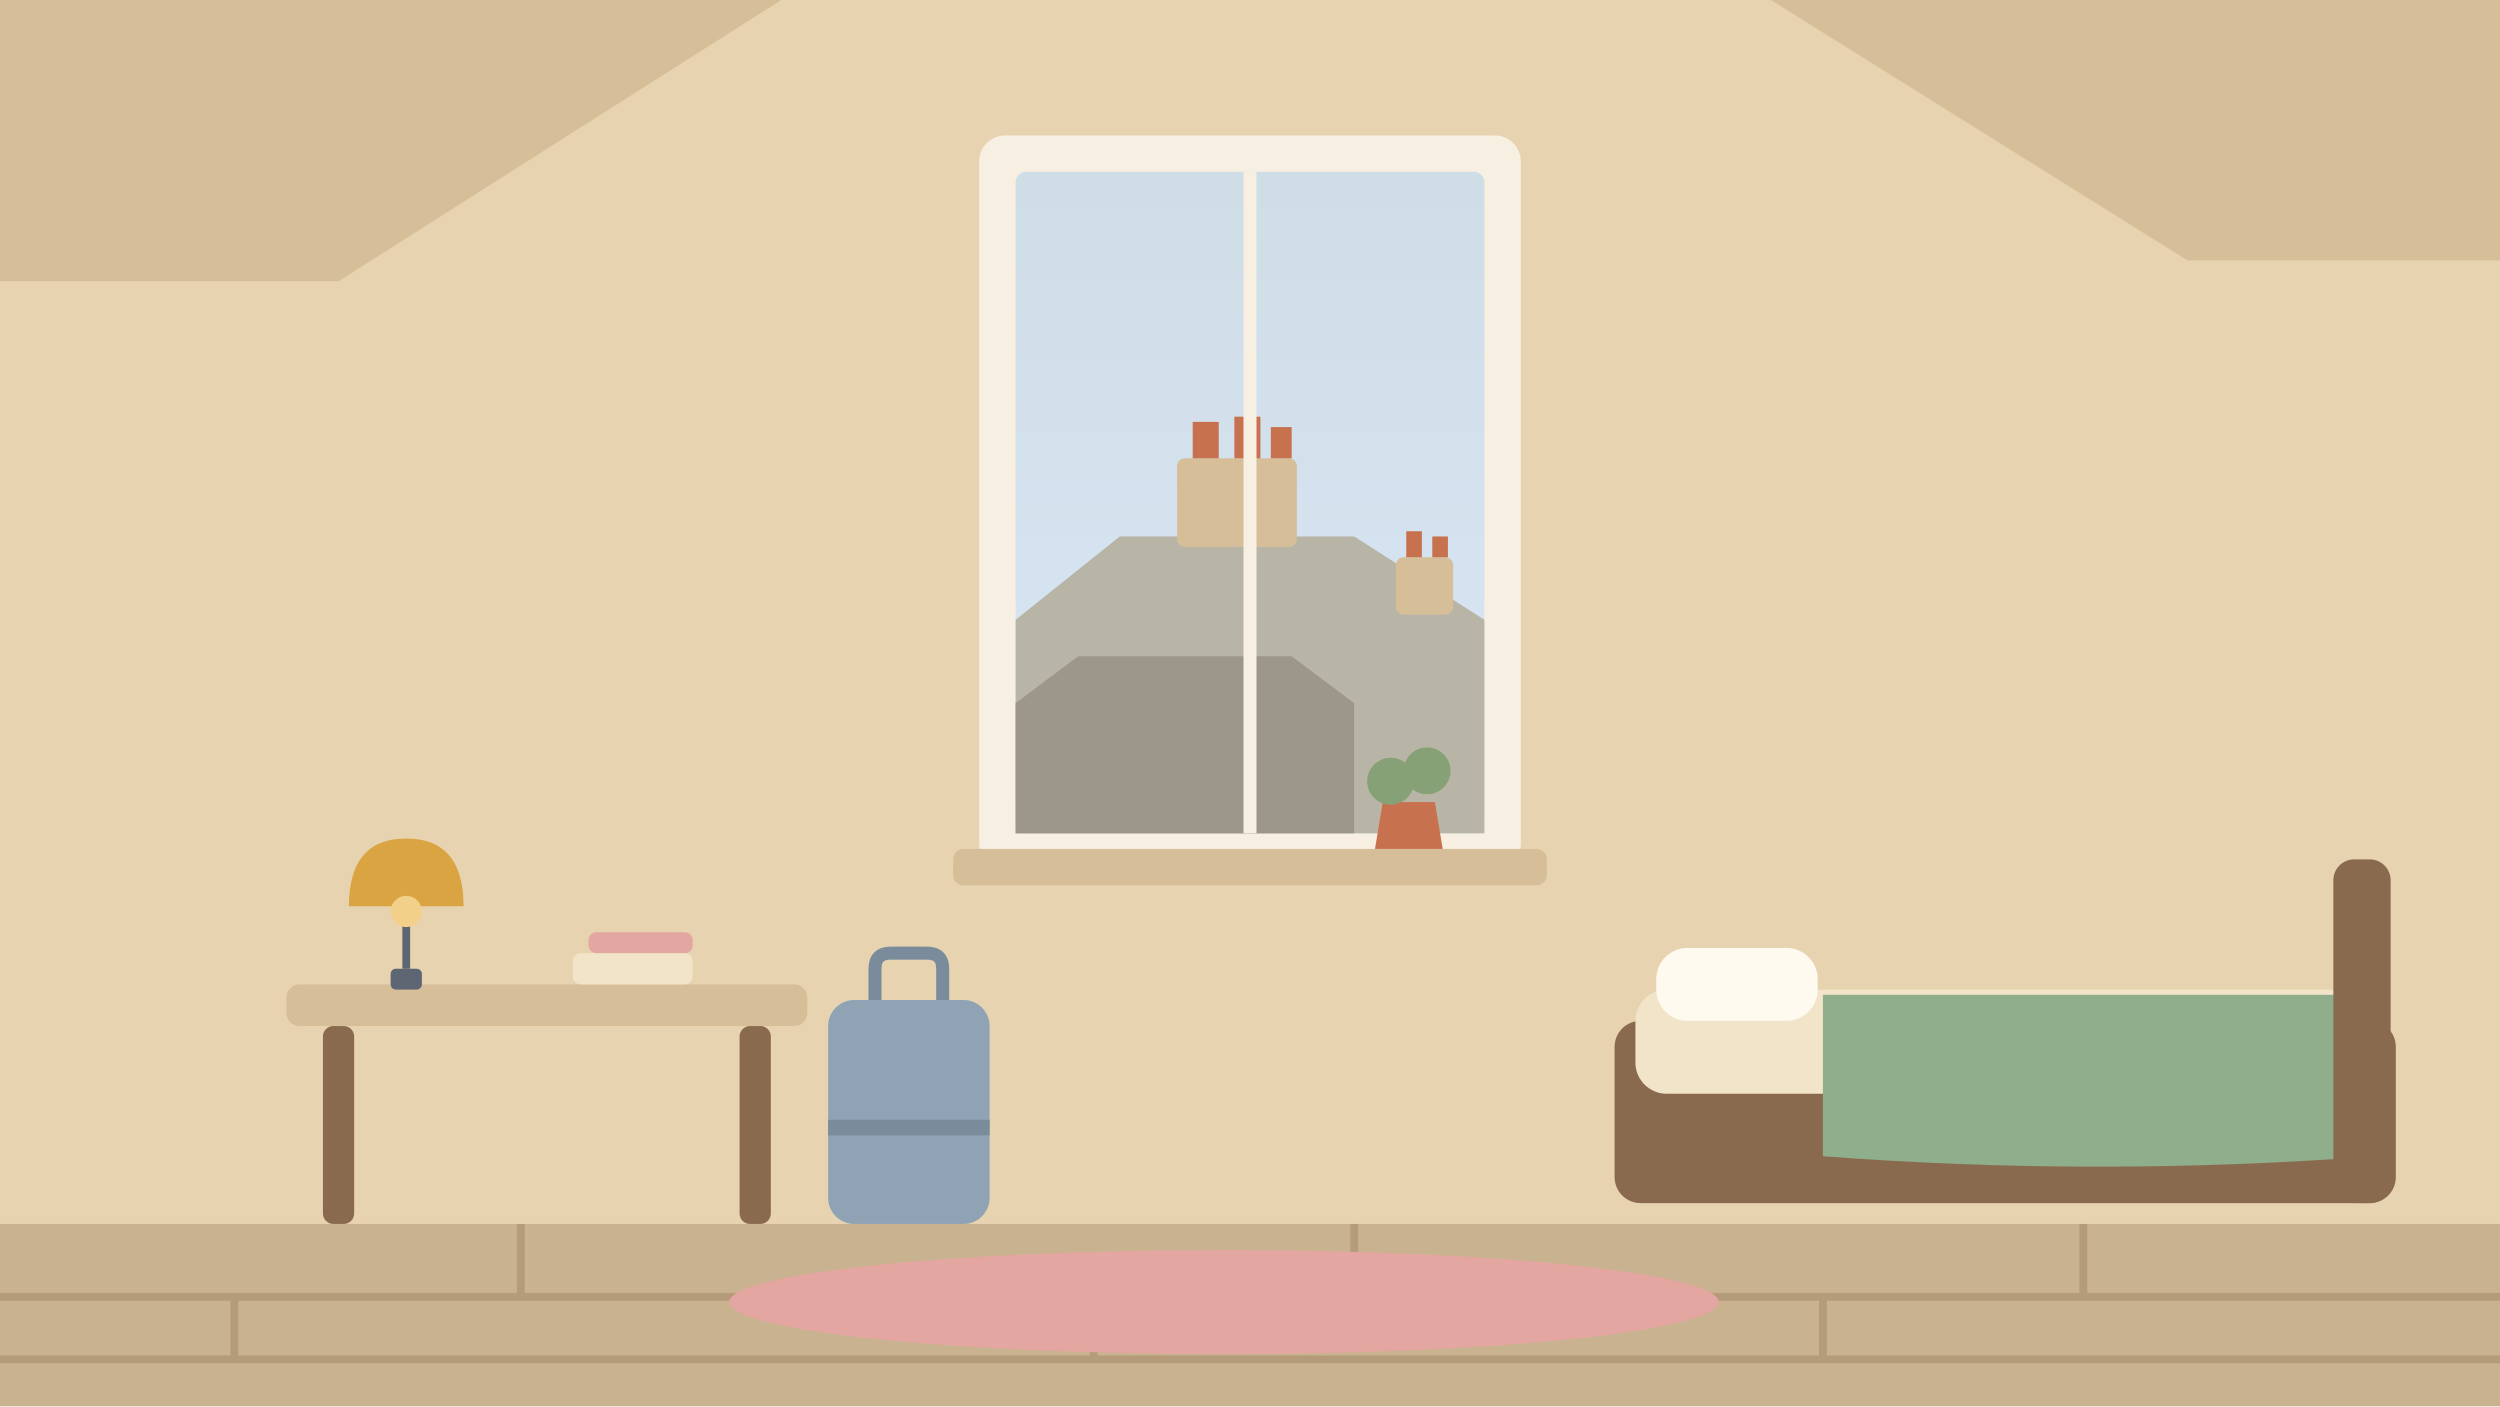
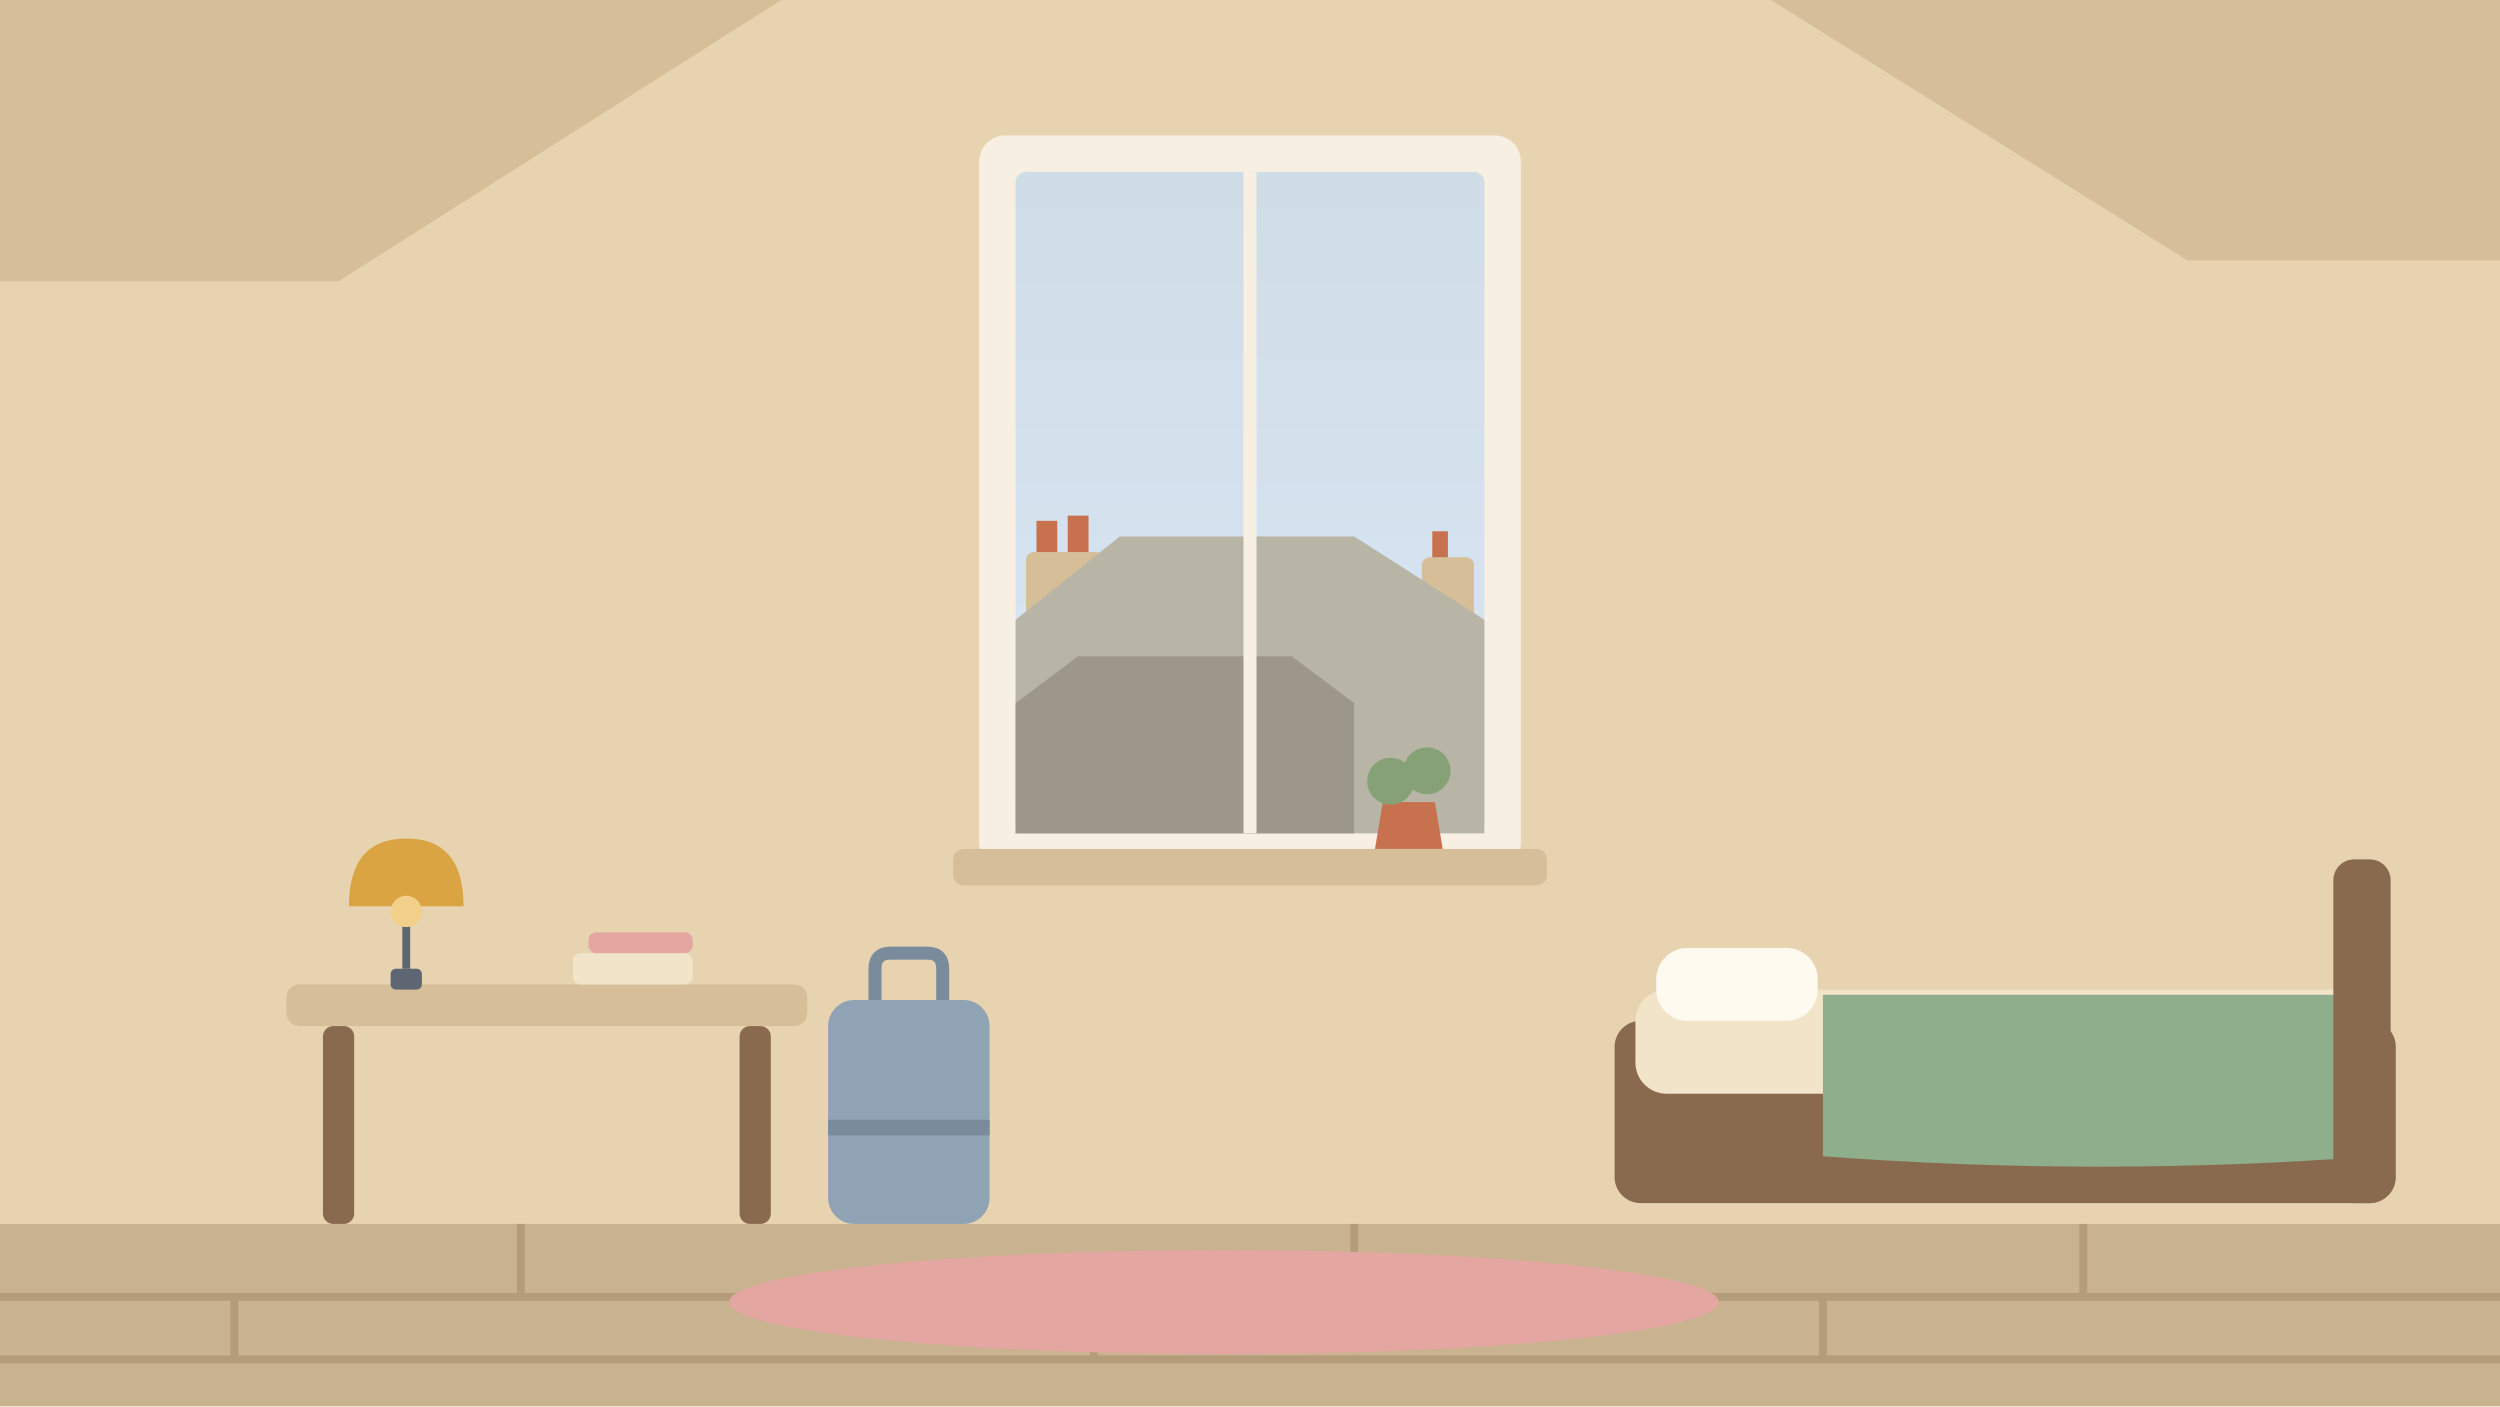
<svg xmlns="http://www.w3.org/2000/svg" viewBox="0 0 960 540" role="img" aria-labelledby="ps-t">
  <defs>
    <linearGradient id="ps-air" x1="0" y1="0" x2="0" y2="1">
      <stop offset="0" stop-color="#cfdde6" />
      <stop offset="1" stop-color="#d9e6f6" />
    </linearGradient>
  </defs>
  <rect width="960" height="540" fill="#e7d3b0" />
  <path d="M0 0H300L130 108H0ZM960 0H680L840 100H960Z" fill="#d6bf98" />
  <rect x="376" y="52" width="208" height="282" rx="10" fill="#f6efe2" />
  <rect x="390" y="66" width="180" height="254" rx="4" fill="url(#ps-air)" />
+   <rect x="394" y="212" width="30" height="40" rx="3" fill="#d6bf98" />
+   <path d="M398 212h8v-12h-8ZM410 212h8v-14h-8Z" fill="#c8714f" />
+   <rect x="546" y="214" width="20" height="30" rx="3" fill="#d6bf98" />
+   <path d="M550 214h6v-10h-6Z" fill="#c8714f" />
  <path d="M390 238L430 206H520L570 238V320H390Z" fill="#b8b4a6" />
  <path d="M390 270L414 252H496L520 270V320H390Z" fill="#9c978a" />
-   <rect x="452" y="176" width="46" height="34" rx="3" fill="#d6bf98" />
-   <path d="M458 176h10v-14h-10ZM474 176h10v-16h-10ZM488 176h8v-12h-8Z" fill="#c8714f" />
-   <rect x="536" y="214" width="22" height="22" rx="3" fill="#d6bf98" />
-   <path d="M540 214h6v-10h-6ZM550 214h6v-8h-6Z" fill="#c8714f" />
  <path d="M480 66V320" stroke="#f6efe2" stroke-width="5" />
  <rect x="366" y="326" width="228" height="14" rx="4" fill="#d6bf98" />
  <path d="M528 326h26l-3 -18h-20Z" fill="#c8714f" />
  <path d="M525 300a9 9 0 1 0 18 0a9 9 0 1 0 -18 0ZM539 296a9 9 0 1 0 18 0a9 9 0 1 0 -18 0Z" fill="#86a175" />
  <rect y="470" width="960" height="70" fill="#c9b28f" />
  <path d="M0 498H960M0 522H960M200 470V498M520 470V498M800 470V498M90 498V522M420 498V522M700 498V522" stroke="#b49c7a" stroke-width="3" />
  <path d="M280 500a190 20 0 1 0 380 0a190 20 0 1 0 -380 0Z" fill="#e3a6a0" />
  <rect x="110" y="378" width="200" height="16" rx="5" fill="#d6bf98" />
  <rect x="124" y="394" width="12" height="76" rx="4" fill="#8a6a4f" />
  <rect x="284" y="394" width="12" height="76" rx="4" fill="#8a6a4f" />
  <rect x="150" y="372" width="12" height="8" rx="2" fill="#5d6672" />
  <path d="M156 372V344" stroke="#5d6672" stroke-width="3" />
  <path d="M134 348Q134 322 156 322Q178 322 178 348Z" fill="#d9a441" />
  <path d="M150 350a6 6 0 1 0 12 0a6 6 0 1 0 -12 0Z" fill="#f3d08a" />
  <rect x="220" y="366" width="46" height="12" rx="3" fill="#f1e4c8" />
  <rect x="226" y="358" width="40" height="8" rx="3" fill="#e3a6a0" />
  <rect x="318" y="384" width="62" height="86" rx="10" fill="#8fa3b5" />
  <rect x="318" y="430" width="62" height="6" fill="#7a8c9c" />
  <path d="M336 384V372Q336 366 342 366H356Q362 366 362 372V384" fill="none" stroke="#7a8c9c" stroke-width="5" />
  <rect x="620" y="392" width="300" height="70" rx="10" fill="#8a6a4f" />
  <rect x="628" y="380" width="284" height="40" rx="12" fill="#f1e4c8" />
  <path d="M700 382H912V444Q806 452 700 444Z" fill="#8fae8b" />
  <rect x="636" y="364" width="62" height="28" rx="12" fill="#fffaf0" />
  <rect x="896" y="330" width="22" height="132" rx="8" fill="#8a6a4f" />
</svg>
